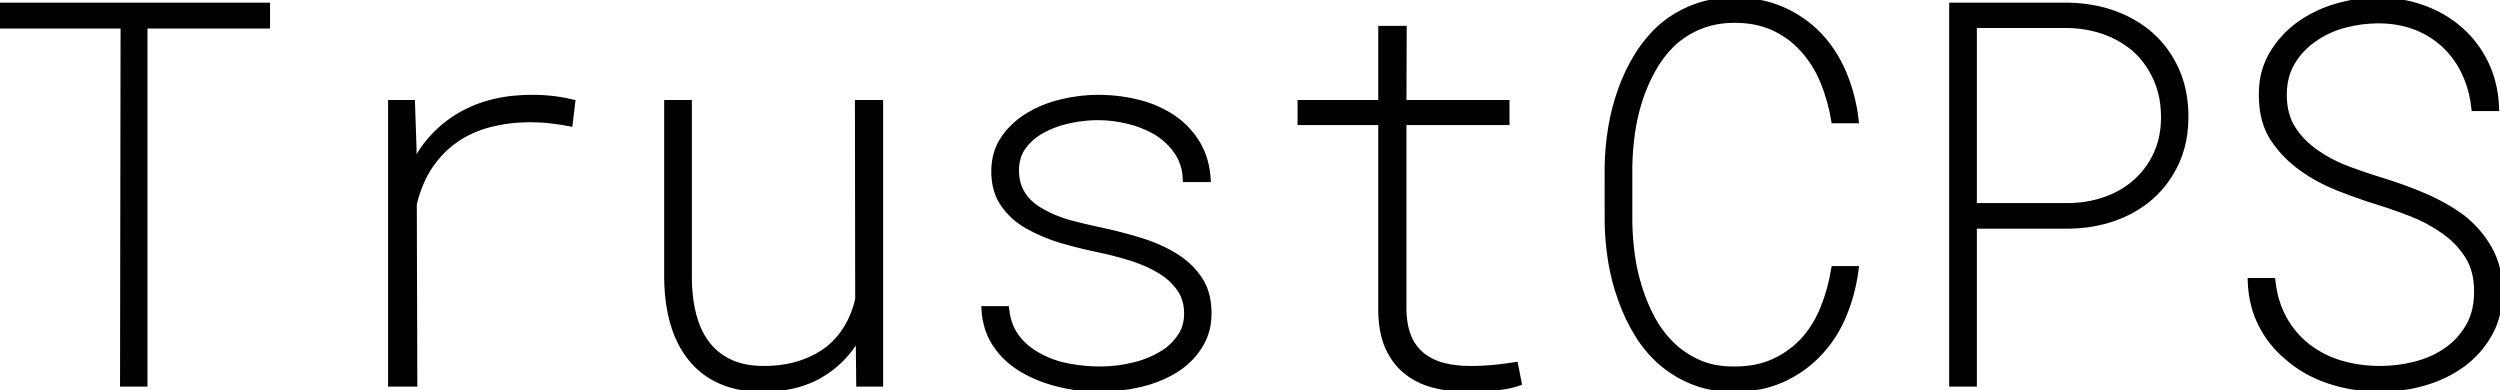
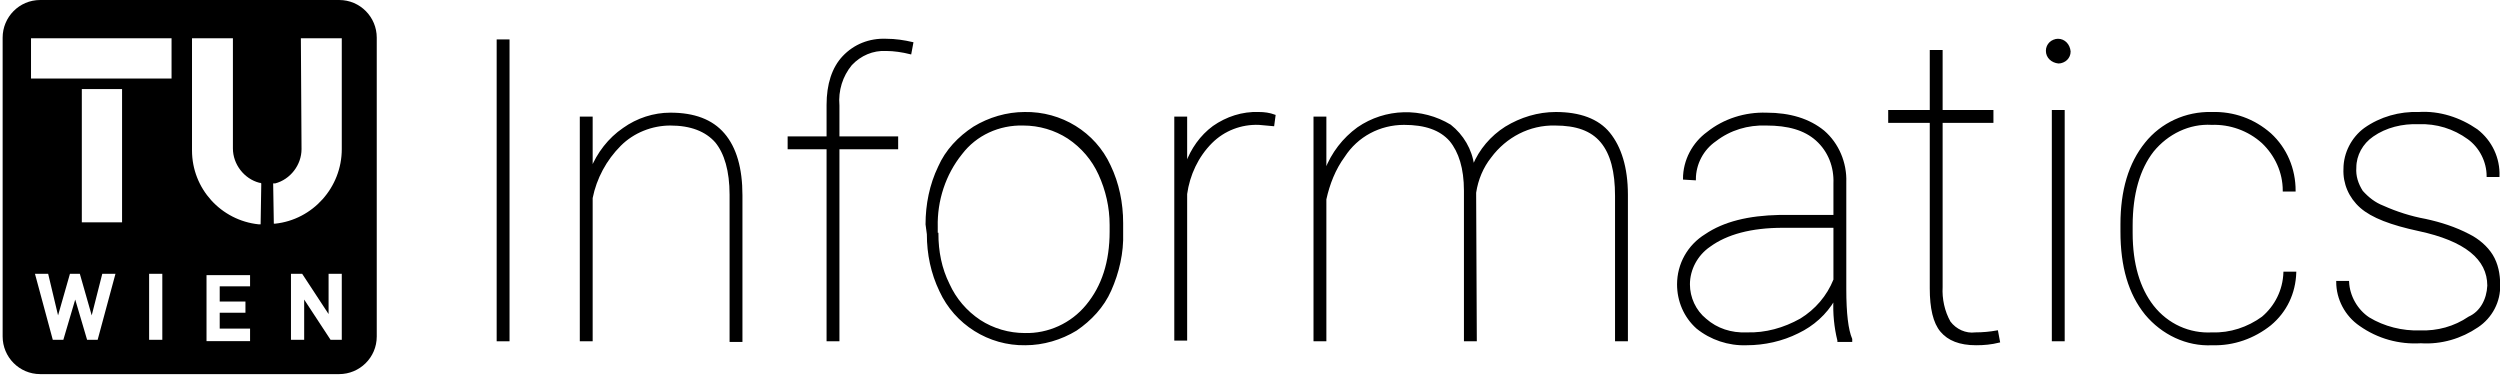
- <svg xmlns="http://www.w3.org/2000/svg" width="469.092" height="73.05" viewBox="0 0 469.092 73.05">
-   <g id="svgGroup" stroke-linecap="round" fill-rule="evenodd" font-size="9pt" stroke="#000" stroke-width="0.25mm" fill="#000" style="stroke:#000;stroke-width:0.25mm;fill:#000">
-     <path d="M 426.465 52.638 L 422.217 52.638 A 21.125 21.125 0 0 0 422.907 57.453 A 17.744 17.744 0 0 0 424.17 60.792 Q 425.977 64.406 429.004 66.945 Q 432.373 69.972 436.987 71.51 A 30.14 30.14 0 0 0 446.582 73.048 Q 450.781 73.048 454.81 71.901 Q 458.838 70.753 462.012 68.458 A 17.869 17.869 0 0 0 467.114 62.77 A 14.738 14.738 0 0 0 468.879 57.604 A 19.288 19.288 0 0 0 469.092 54.689 A 18.401 18.401 0 0 0 468.657 50.603 A 14.357 14.357 0 0 0 467.114 46.608 A 19.819 19.819 0 0 0 462.061 40.773 Q 458.789 38.38 454.883 36.72 A 77.302 77.302 0 0 0 447.119 33.888 A 116.048 116.048 0 0 1 442.818 32.474 A 136.893 136.893 0 0 1 440.771 31.74 A 27.565 27.565 0 0 1 436.148 29.552 A 24.63 24.63 0 0 1 434.766 28.663 Q 432.031 26.808 430.322 24.196 Q 428.613 21.583 428.613 17.775 A 13.149 13.149 0 0 1 428.986 14.581 A 10.527 10.527 0 0 1 430.2 11.647 A 13.763 13.763 0 0 1 434.326 7.326 A 17.172 17.172 0 0 1 439.381 4.901 A 19.585 19.585 0 0 1 439.966 4.738 A 24.534 24.534 0 0 1 446.24 3.908 Q 450.049 3.908 453.174 5.104 Q 456.299 6.3 458.643 8.497 A 16.887 16.887 0 0 1 462.171 13.252 A 19.304 19.304 0 0 1 462.378 13.673 A 19.868 19.868 0 0 1 463.988 18.791 A 23.344 23.344 0 0 1 464.209 20.363 L 468.457 20.363 A 22.188 22.188 0 0 0 467.698 15.164 A 19.01 19.01 0 0 0 466.504 11.964 A 20.003 20.003 0 0 0 461.719 5.568 A 21.381 21.381 0 0 0 455.478 1.751 A 24.574 24.574 0 0 0 454.736 1.466 A 24.528 24.528 0 0 0 446.258 0.001 A 27.484 27.484 0 0 0 446.24 0.001 A 27.764 27.764 0 0 0 438.379 1.149 A 23.216 23.216 0 0 0 431.791 4.232 A 21.974 21.974 0 0 0 431.348 4.542 A 18.14 18.14 0 0 0 426.245 10.158 A 14.091 14.091 0 0 0 424.383 16.115 Q 424.315 16.873 424.315 17.664 A 18.593 18.593 0 0 0 424.316 17.872 A 18.514 18.514 0 0 0 424.648 21.472 Q 425.101 23.756 426.171 25.568 A 11.379 11.379 0 0 0 426.489 26.076 Q 428.662 29.347 431.982 31.691 Q 434.912 33.79 438.623 35.28 A 93.108 93.108 0 0 0 444.08 37.28 A 82.069 82.069 0 0 0 445.85 37.843 A 95.045 95.045 0 0 1 450.706 39.487 A 106.663 106.663 0 0 1 452.368 40.114 Q 455.713 41.408 458.447 43.361 Q 461.23 45.265 462.988 48.048 Q 464.699 50.756 464.699 54.574 A 17.25 17.25 0 0 1 464.697 54.787 A 14.99 14.99 0 0 1 464.394 57.875 A 11.203 11.203 0 0 1 463.11 61.256 A 13.912 13.912 0 0 1 458.984 65.724 A 17.33 17.33 0 0 1 454.375 67.968 A 20.304 20.304 0 0 1 453.174 68.312 A 26.705 26.705 0 0 1 446.582 69.142 A 26.46 26.46 0 0 1 441.149 68.6 A 23.41 23.41 0 0 1 439.16 68.092 A 18.888 18.888 0 0 1 433.779 65.513 A 17.754 17.754 0 0 1 433.008 64.943 Q 430.322 62.843 428.613 59.767 A 17.296 17.296 0 0 1 426.917 55.309 A 21.963 21.963 0 0 1 426.465 52.638 Z M 348.291 50.392 L 344.092 50.392 Q 343.457 54.298 342.065 57.765 A 20.791 20.791 0 0 1 339.725 62.093 A 18.445 18.445 0 0 1 338.379 63.771 A 17.378 17.378 0 0 1 332.788 67.799 Q 329.644 69.241 325.47 69.241 A 24.461 24.461 0 0 1 325.195 69.24 A 17.844 17.844 0 0 1 321.721 68.915 A 14.142 14.142 0 0 1 318.823 68.019 A 16.83 16.83 0 0 1 313.867 64.747 A 19.791 19.791 0 0 1 310.181 59.938 A 32.224 32.224 0 0 1 307.715 54.152 Q 306.738 51.124 306.299 47.951 A 51.498 51.498 0 0 1 305.818 42.128 A 47.449 47.449 0 0 1 305.811 41.749 L 305.811 31.203 Q 305.859 28.224 306.299 25.026 A 36.359 36.359 0 0 1 307.715 18.8 Q 308.691 15.773 310.205 13.063 Q 311.719 10.353 313.867 8.253 Q 316.016 6.251 318.848 5.055 A 15.723 15.723 0 0 1 323.039 3.956 A 19.599 19.599 0 0 1 325.195 3.81 A 23.918 23.918 0 0 1 325.467 3.808 Q 329.595 3.808 332.739 5.25 A 16.512 16.512 0 0 1 338.281 9.328 A 20.367 20.367 0 0 1 341.837 14.878 A 23.138 23.138 0 0 1 342.041 15.358 A 33.359 33.359 0 0 1 344.092 22.658 L 348.291 22.658 A 32.392 32.392 0 0 0 346.516 15.035 A 29.82 29.82 0 0 0 345.996 13.722 A 24.098 24.098 0 0 0 342.023 7.281 A 22.698 22.698 0 0 0 341.309 6.495 A 21.506 21.506 0 0 0 334.326 1.71 Q 330.383 0 325.469 0 A 28.472 28.472 0 0 0 325.195 0.001 A 23.257 23.257 0 0 0 320.897 0.434 A 18.73 18.73 0 0 0 317.7 1.369 Q 314.355 2.687 311.719 4.933 A 24.26 24.26 0 0 0 307.227 10.28 Q 305.322 13.331 304.102 16.749 A 40.659 40.659 0 0 0 302.222 23.976 A 49.181 49.181 0 0 0 301.562 31.3 L 301.563 41.749 A 49.181 49.181 0 0 0 302.222 49.074 Q 302.832 52.785 304.102 56.251 A 33.775 33.775 0 0 0 307.202 62.77 A 23.097 23.097 0 0 0 311.719 68.117 A 21.503 21.503 0 0 0 317.7 71.705 A 18.55 18.55 0 0 0 322.437 72.89 A 23.304 23.304 0 0 0 325.195 73.048 A 28.092 28.092 0 0 0 325.465 73.05 Q 328.077 73.05 330.407 72.56 A 19.507 19.507 0 0 0 334.302 71.315 A 21.518 21.518 0 0 0 341.26 66.456 A 22.979 22.979 0 0 0 345.607 60.047 A 26.315 26.315 0 0 0 345.947 59.279 A 32.889 32.889 0 0 0 348.213 50.982 A 36.574 36.574 0 0 0 348.291 50.392 Z M 188.867 57.912 L 184.619 57.912 A 14.457 14.457 0 0 0 185.291 61.67 A 12.059 12.059 0 0 0 186.67 64.552 Q 188.525 67.384 191.553 69.24 A 23.274 23.274 0 0 0 196.119 71.375 A 28.172 28.172 0 0 0 198.462 72.072 A 32.398 32.398 0 0 0 206.396 73.048 A 32.937 32.937 0 0 0 213.278 72.301 A 37.148 37.148 0 0 0 214.282 72.072 A 21.594 21.594 0 0 0 219.58 70.052 A 19.413 19.413 0 0 0 221.436 68.898 A 13.81 13.81 0 0 0 225.317 64.674 A 10.803 10.803 0 0 0 226.771 60.277 A 13.624 13.624 0 0 0 226.855 58.742 A 13.857 13.857 0 0 0 226.558 55.797 A 9.922 9.922 0 0 0 225.122 52.345 A 14.621 14.621 0 0 0 221.078 48.336 A 16.947 16.947 0 0 0 220.557 47.999 A 26.3 26.3 0 0 0 216.015 45.773 A 31.121 31.121 0 0 0 214.185 45.143 A 86.293 86.293 0 0 0 207.08 43.263 A 107.147 107.147 0 0 1 202.649 42.261 A 120.482 120.482 0 0 1 201.123 41.871 A 24.698 24.698 0 0 1 197.879 40.787 A 19.921 19.921 0 0 1 195.654 39.699 A 10.679 10.679 0 0 1 193.488 38.227 A 8.764 8.764 0 0 1 192.017 36.549 A 7.607 7.607 0 0 1 190.799 33.219 A 9.794 9.794 0 0 1 190.723 31.984 A 8.326 8.326 0 0 1 191.029 29.679 A 6.737 6.737 0 0 1 192.163 27.418 Q 193.604 25.538 195.85 24.367 A 18.581 18.581 0 0 1 199.79 22.865 A 21.244 21.244 0 0 1 200.781 22.633 A 26.082 26.082 0 0 1 205.008 22.093 A 23.371 23.371 0 0 1 206.006 22.072 A 23.869 23.869 0 0 1 211.719 22.78 A 19.613 19.613 0 0 1 216.31 24.519 A 18.114 18.114 0 0 1 216.992 24.904 Q 219.336 26.369 220.825 28.566 A 9.226 9.226 0 0 1 222.337 32.707 A 11.46 11.46 0 0 1 222.412 33.693 L 226.709 33.693 A 16.848 16.848 0 0 0 226.117 30.113 A 13.1 13.1 0 0 0 224.707 26.857 A 15.544 15.544 0 0 0 220.166 22.072 A 20.245 20.245 0 0 0 214.559 19.443 A 23.314 23.314 0 0 0 213.647 19.191 A 30.517 30.517 0 0 0 206.753 18.271 A 34.124 34.124 0 0 0 206.006 18.263 Q 202.588 18.263 199.097 19.118 A 23.875 23.875 0 0 0 195.534 20.279 A 19.013 19.013 0 0 0 192.969 21.583 A 15.196 15.196 0 0 0 189.35 24.564 A 13.981 13.981 0 0 0 188.257 25.978 Q 186.475 28.615 186.475 32.13 A 12.948 12.948 0 0 0 186.784 35.035 A 9.432 9.432 0 0 0 188.281 38.429 A 13.568 13.568 0 0 0 192.822 42.482 A 31.089 31.089 0 0 0 199.121 45.143 A 81.237 81.237 0 0 0 203.359 46.266 A 99.156 99.156 0 0 0 206.104 46.876 A 53.615 53.615 0 0 1 210.314 47.89 A 63.067 63.067 0 0 1 212.305 48.488 Q 215.527 49.513 217.92 51.027 A 11.6 11.6 0 0 1 220.907 53.686 A 10.984 10.984 0 0 1 221.338 54.274 A 7.544 7.544 0 0 1 222.591 57.7 A 9.683 9.683 0 0 1 222.656 58.839 A 8.194 8.194 0 0 1 222.374 61.029 A 6.885 6.885 0 0 1 221.655 62.721 A 10.35 10.35 0 0 1 219.659 65.13 A 12.277 12.277 0 0 1 218.945 65.724 Q 216.357 67.531 213.086 68.385 Q 209.814 69.24 206.396 69.24 Q 203.564 69.24 200.61 68.703 Q 197.656 68.165 195.215 66.847 A 12.602 12.602 0 0 1 190.942 63.405 A 9.287 9.287 0 0 1 189.306 60.195 A 12.686 12.686 0 0 1 188.867 57.912 Z M 161.035 63.185 L 161.133 72.072 L 165.234 72.072 L 165.234 19.24 L 160.889 19.24 L 160.938 56.154 A 18.52 18.52 0 0 1 159.551 60.133 A 16.482 16.482 0 0 1 158.789 61.525 Q 157.324 63.917 155.176 65.578 A 16.98 16.98 0 0 1 150.995 67.839 A 19.767 19.767 0 0 1 149.902 68.214 A 20.339 20.339 0 0 1 145.931 69.012 A 25.56 25.56 0 0 1 143.311 69.142 A 18.328 18.328 0 0 1 140.39 68.921 Q 138.749 68.656 137.373 68.073 A 11.107 11.107 0 0 1 137.085 67.946 Q 134.473 66.749 132.764 64.552 A 13.665 13.665 0 0 1 130.899 61.279 A 17.232 17.232 0 0 1 130.225 59.254 A 25.129 25.129 0 0 1 129.538 55.542 A 32.592 32.592 0 0 1 129.346 52.345 L 129.346 19.24 L 125.098 19.24 L 125.098 52.247 A 35.276 35.276 0 0 0 125.453 56.987 A 27.701 27.701 0 0 0 126.27 60.768 Q 127.393 64.601 129.639 67.335 A 14.568 14.568 0 0 0 135.205 71.559 A 17.029 17.029 0 0 0 139.46 72.783 A 22.872 22.872 0 0 0 143.018 73.048 A 26.14 26.14 0 0 0 148.167 72.566 A 18.825 18.825 0 0 0 153.931 70.436 A 18.778 18.778 0 0 0 161.035 63.185 Z M 263.428 19.24 L 263.477 5.324 L 259.082 5.324 L 259.082 19.24 L 243.945 19.24 L 243.945 22.999 L 259.082 22.999 L 259.082 58.302 Q 259.131 62.355 260.376 65.162 A 12.575 12.575 0 0 0 262.304 68.262 A 11.173 11.173 0 0 0 263.818 69.728 A 12.918 12.918 0 0 0 267.798 71.925 A 15.464 15.464 0 0 0 268.921 72.267 A 23.346 23.346 0 0 0 272.833 72.938 A 28.97 28.97 0 0 0 275.391 73.048 Q 276.953 73.048 278.467 72.975 A 35.516 35.516 0 0 0 281.445 72.706 A 29.464 29.464 0 0 0 282.679 72.504 A 24.816 24.816 0 0 0 283.374 72.365 A 12.639 12.639 0 0 0 284.558 72.05 A 10.851 10.851 0 0 0 285.059 71.876 L 284.375 68.41 L 282.837 68.629 A 68.547 68.547 0 0 1 281.152 68.849 Q 279.834 68.995 278.491 69.069 Q 277.148 69.142 275.781 69.142 A 21.758 21.758 0 0 1 272.946 68.964 A 17.626 17.626 0 0 1 270.923 68.58 A 11.116 11.116 0 0 1 268.249 67.539 A 9.8 9.8 0 0 1 267.041 66.749 Q 265.381 65.48 264.453 63.429 A 10.361 10.361 0 0 1 263.8 61.438 Q 263.582 60.472 263.488 59.352 A 20.165 20.165 0 0 1 263.428 58.302 L 263.428 22.999 L 282.764 22.999 L 282.764 19.24 L 263.428 19.24 Z M 27.197 4.884 L 50.195 4.884 L 50.195 0.978 L 0 0.978 L 0 4.884 L 23.096 4.884 L 22.998 72.072 L 27.197 72.072 L 27.197 4.884 Z M 370.459 72.072 L 370.459 42.433 L 388.232 42.433 A 26.728 26.728 0 0 0 394.917 41.542 A 24.249 24.249 0 0 0 396.826 40.944 A 21.369 21.369 0 0 0 402.128 38.183 A 19.421 19.421 0 0 0 403.76 36.867 Q 406.738 34.181 408.447 30.421 A 18.925 18.925 0 0 0 409.954 25.045 A 24.109 24.109 0 0 0 410.156 21.876 A 23.397 23.397 0 0 0 409.652 16.927 A 19.136 19.136 0 0 0 408.472 13.258 A 19.391 19.391 0 0 0 403.809 6.691 Q 400.83 4.005 396.851 2.54 Q 392.871 1.076 388.232 0.978 L 366.211 0.978 L 366.211 72.072 L 370.459 72.072 Z M 77.686 30.763 L 77.686 27.882 L 77.393 19.24 L 73.291 19.24 L 73.291 72.072 L 77.832 72.072 L 77.734 38.283 A 24.833 24.833 0 0 1 79.01 34.374 A 18.853 18.853 0 0 1 80.835 31.032 A 18.886 18.886 0 0 1 84.623 26.943 A 17.486 17.486 0 0 1 85.742 26.124 A 19.706 19.706 0 0 1 91.457 23.515 A 22.449 22.449 0 0 1 92.114 23.341 Q 95.654 22.462 99.512 22.462 Q 101.465 22.462 103.345 22.682 A 48.776 48.776 0 0 1 106.872 23.222 A 44.927 44.927 0 0 1 106.982 23.244 L 107.471 19.142 A 22.154 22.154 0 0 0 106.053 18.828 Q 105.324 18.69 104.508 18.579 A 37.866 37.866 0 0 0 103.955 18.507 Q 101.953 18.263 100 18.263 Q 92.139 18.214 86.426 21.51 A 21.904 21.904 0 0 0 77.686 30.763 Z M 388.232 38.576 L 370.459 38.576 L 370.459 4.787 L 388.232 4.787 A 21.573 21.573 0 0 1 393.584 5.578 A 19.484 19.484 0 0 1 395.239 6.129 A 17.893 17.893 0 0 1 399.791 8.656 A 16.527 16.527 0 0 1 400.879 9.572 Q 403.223 11.818 404.59 14.943 A 16.28 16.28 0 0 1 405.824 19.609 A 20.404 20.404 0 0 1 405.957 21.974 A 18.281 18.281 0 0 1 405.576 25.785 A 14.62 14.62 0 0 1 404.565 28.859 A 15.656 15.656 0 0 1 400.781 34.035 A 16.866 16.866 0 0 1 395.615 37.185 A 19.312 19.312 0 0 1 395.166 37.355 A 20.543 20.543 0 0 1 389.38 38.533 A 23.693 23.693 0 0 1 388.232 38.576 Z" vector-effect="non-scaling-stroke" />
+ <svg xmlns="http://www.w3.org/2000/svg" enable-background="new 0 0 378.9 56.8" viewBox="0 0 378.9 56.8">
+   <g stroke="#000" stroke-miterlimit="10" stroke-width=".25">
+     <path d="m77.1 51.6h-1.7v-45.5h1.7z" />
+     <path d="m89.6 25.7c1-2.5 2.7-4.7 4.9-6.2 2.1-1.5 4.6-2.3 7.1-2.3 3.6 0 6.3 1 8.1 3.1s2.7 5.2 2.7 9.3v22.1h-1.7v-22.2c0-3.6-.8-6.3-2.2-8-1.5-1.7-3.8-2.6-6.9-2.6-2.8 0-5.6 1.1-7.6 3.1-2.2 2.2-3.7 5-4.3 8v21.6h-1.7v-33.8h1.7v7.9z" />
+     <path d="m125.4 51.6v-29.1h-5.9v-1.7h5.9v-4.9c0-3.1.8-5.6 2.4-7.3 1.7-1.8 4-2.7 6.5-2.6 1.4 0 2.7.2 4 .5l-.3 1.6c-1.2-.3-2.5-.5-3.7-.5-2-.1-3.9.7-5.3 2.2-1.4 1.7-2.1 3.9-1.9 6.2v4.8h8.9v1.7h-8.9v29.1z" />
+     <path d="m140.4 34c0-3 .6-6 1.9-8.7 1.1-2.5 3-4.5 5.3-6 2.3-1.4 5-2.2 7.7-2.2 5.5-.1 10.6 3 12.9 8 1.3 2.7 1.9 5.7 1.9 8.7v1.5c.1 3-.6 6-1.8 8.7-1.1 2.5-3 4.5-5.2 6-2.3 1.4-5 2.2-7.7 2.2-5.5.1-10.6-3.1-12.9-8.1-1.3-2.7-1.9-5.6-1.9-8.6zm1.7 1.4c0 2.7.5 5.3 1.7 7.7 1 2.2 2.6 4.1 4.7 5.5 2 1.3 4.4 2 6.8 2 3.6.1 7.1-1.5 9.4-4.3 2.4-2.9 3.6-6.6 3.6-11.2v-1c0-2.7-.6-5.3-1.7-7.7-1-2.2-2.6-4.1-4.7-5.5-2-1.3-4.4-2-6.8-2-3.7-.1-7.2 1.5-9.4 4.4-2.5 3.1-3.8 7.1-3.7 11.1v1z" />
+     <path d="m193 19-2.2-.2c-2.7-.1-5.3.9-7.2 2.8-2.1 2.1-3.4 4.9-3.8 7.8v22.1h-1.7v-33.7h1.7v7c.8-2.2 2.2-4.2 4.1-5.6 2-1.4 4.4-2.2 6.9-2.1.8 0 1.6.1 2.4.4z" />
+     <path d="m223.7 51.6h-1.7v-22.7c0-3.4-.8-5.9-2.2-7.6-1.5-1.7-3.8-2.5-7-2.5-3.7 0-7.1 1.8-9.1 4.9-1.4 1.9-2.3 4.2-2.8 6.5v21.4h-1.7v-33.8h1.7v8c1-2.6 2.7-4.8 4.9-6.4 4.2-2.9 9.7-3 14-.4 1.9 1.5 3.2 3.7 3.5 6.1 1-2.4 2.7-4.4 4.9-5.8 2.3-1.4 4.9-2.2 7.6-2.2 3.6 0 6.4 1 8.1 3.1s2.7 5.2 2.7 9.3v22.1h-1.7v-21.9c0-3.7-.7-6.4-2.2-8.2s-3.8-2.6-7-2.6c-3.9-.1-7.5 1.8-9.8 4.9-1.2 1.5-2 3.4-2.3 5.4z" />
+     <path d="m278.6 51.6c-.5-2-.7-4.1-.6-6.2-1.3 2.2-3.2 3.9-5.5 5-2.4 1.2-5.1 1.8-7.8 1.8-2.7.1-5.4-.8-7.5-2.5-1.9-1.7-2.9-4.1-2.9-6.6 0-3.1 1.6-5.9 4.2-7.5 2.8-1.9 6.5-2.8 11.2-2.9h8.3v-4.9c.1-2.5-.8-4.9-2.7-6.6-1.8-1.6-4.3-2.3-7.6-2.3-2.8-.1-5.5.7-7.7 2.4-1.9 1.3-3.1 3.5-3.1 5.9l-1.7-.1c0-2.8 1.4-5.4 3.6-7 2.5-2 5.7-3 8.9-2.9 3.6 0 6.5.9 8.7 2.7 2.2 1.9 3.4 4.8 3.3 7.7v16.2c0 3.7.3 6.2.9 7.6v.3h-2zm-13.9-1.1c2.9.1 5.7-.7 8.2-2.1 2.3-1.4 4.1-3.5 5.1-6v-8h-7.8c-4.8 0-8.5 1-11.1 2.9-1.9 1.3-3.1 3.5-3.1 5.8 0 2 .9 4 2.5 5.3 1.7 1.5 3.9 2.2 6.2 2.1z" />
+     <path d="m294.3 7.7v9.1h7.7v1.7h-7.7v25c-.1 1.8.3 3.7 1.2 5.3.9 1.2 2.4 1.9 3.9 1.7 1.1 0 2.2-.1 3.3-.3l.3 1.6c-1.2.3-2.3.4-3.5.4-2.5 0-4.2-.7-5.3-2s-1.6-3.5-1.6-6.5v-25.2h-6.3v-1.7h6.3v-9.1z" />
+     <path d="m310.2 7.7c0-.5.2-.9.5-1.2s.8-.5 1.2-.5c1 0 1.7.8 1.8 1.8 0 .5-.2.9-.5 1.2s-.8.5-1.2.5c-1-.1-1.8-.8-1.8-1.8zm2.6 43.9h-1.7v-34.8h1.7z" />
+     <path d="m335.3 50.5c2.7.1 5.4-.8 7.6-2.4 2-1.7 3.2-4.1 3.3-6.8h1.7c-.1 3.1-1.4 5.9-3.8 7.9-2.5 2-5.6 3.1-8.8 3-3.9.2-7.6-1.6-10.1-4.6-2.5-3.1-3.7-7.2-3.7-12.5v-1.1c0-5.1 1.2-9.2 3.7-12.3 2.4-3 6.1-4.7 10-4.6 3.3-.1 6.4 1 8.9 3.2 2.4 2.2 3.7 5.3 3.7 8.6h-1.7c0-2.8-1.2-5.4-3.2-7.3-2.1-1.9-4.9-2.9-7.7-2.8-3.4-.2-6.7 1.4-8.9 4.1-2.1 2.7-3.2 6.5-3.2 11.3v1.1c0 4.7 1.1 8.4 3.2 11.1 2.2 2.8 5.5 4.3 9 4.1z" />
+     <path d="m377.1 43.3c0-4.1-3.5-6.9-10.5-8.4-4.2-.9-7.1-2-8.8-3.5s-2.6-3.6-2.5-5.8c0-2.4 1.2-4.7 3.1-6.1 2.4-1.7 5.3-2.5 8.2-2.4 3.1-.2 6.2.8 8.8 2.6 2.2 1.7 3.4 4.3 3.3 7h-1.7c0-2.2-1.1-4.4-2.9-5.7-2.2-1.6-4.8-2.4-7.5-2.3-2.5-.1-5 .5-7 1.9-1.6 1.1-2.6 2.9-2.6 4.8-.1 1.3.3 2.5 1 3.6.9 1 1.9 1.8 3.2 2.3 2 .9 4.2 1.6 6.4 2 2.3.5 4.5 1.2 6.6 2.3 1.4.7 2.7 1.8 3.5 3.1s1.1 2.9 1.1 4.4c.1 2.6-1.2 5-3.3 6.4-2.5 1.7-5.5 2.6-8.6 2.4-3.3.2-6.5-.7-9.2-2.6-2.2-1.5-3.5-4-3.5-6.6h1.7c.1 2.2 1.3 4.3 3.1 5.5 2.3 1.4 5.1 2.1 7.8 2 2.6.1 5.2-.6 7.4-2.1 1.8-.8 2.8-2.7 2.9-4.8z" />
  </g>
+   <path clip-rule="evenodd" d="m41.4 27.8h.3c2.3-.6 4-2.8 4-5.2l-.1-16.8h6.2v16.8c0 5.8-4.4 10.7-10.1 11.3h-.2zm-1.9 6.2h-.3c-5.7-.6-10.1-5.4-10.1-11.2v-17h6.2v16.7c0 2.4 1.7 4.6 4 5.2.1 0 .2 0 .3.1zm-34.8-28.2h21.3v6.1h-21.3zm7.7 27.9v-20.2h6.1v20.2zm5.1 7.8h-2l-1.6 6.3-1.8-6.3h-1.5l-1.8 6.3-1.5-6.3h-2l2.7 10h1.6l1.8-6.1 1.8 6.1h1.6zm34.3 10v-10h-2v6.1l-4-6.1h-1.7v10h2v-6.1l4 6.1zm-13.9 0v-1.7h-4.6v-2.4h3.9v-1.7h-3.9v-2.3h4.6v-1.7h-6.6v10h6.6zm-13.3 0v-10h-2v10zm-18.5-51.5h45.3c3.2 0 5.7 2.6 5.7 5.7v45.3c0 3.2-2.6 5.7-5.7 5.7h-45.3c-3.2 0-5.7-2.6-5.7-5.7v-45.3c0-3.1 2.5-5.7 5.7-5.7z" fill-rule="evenodd" />
</svg>
